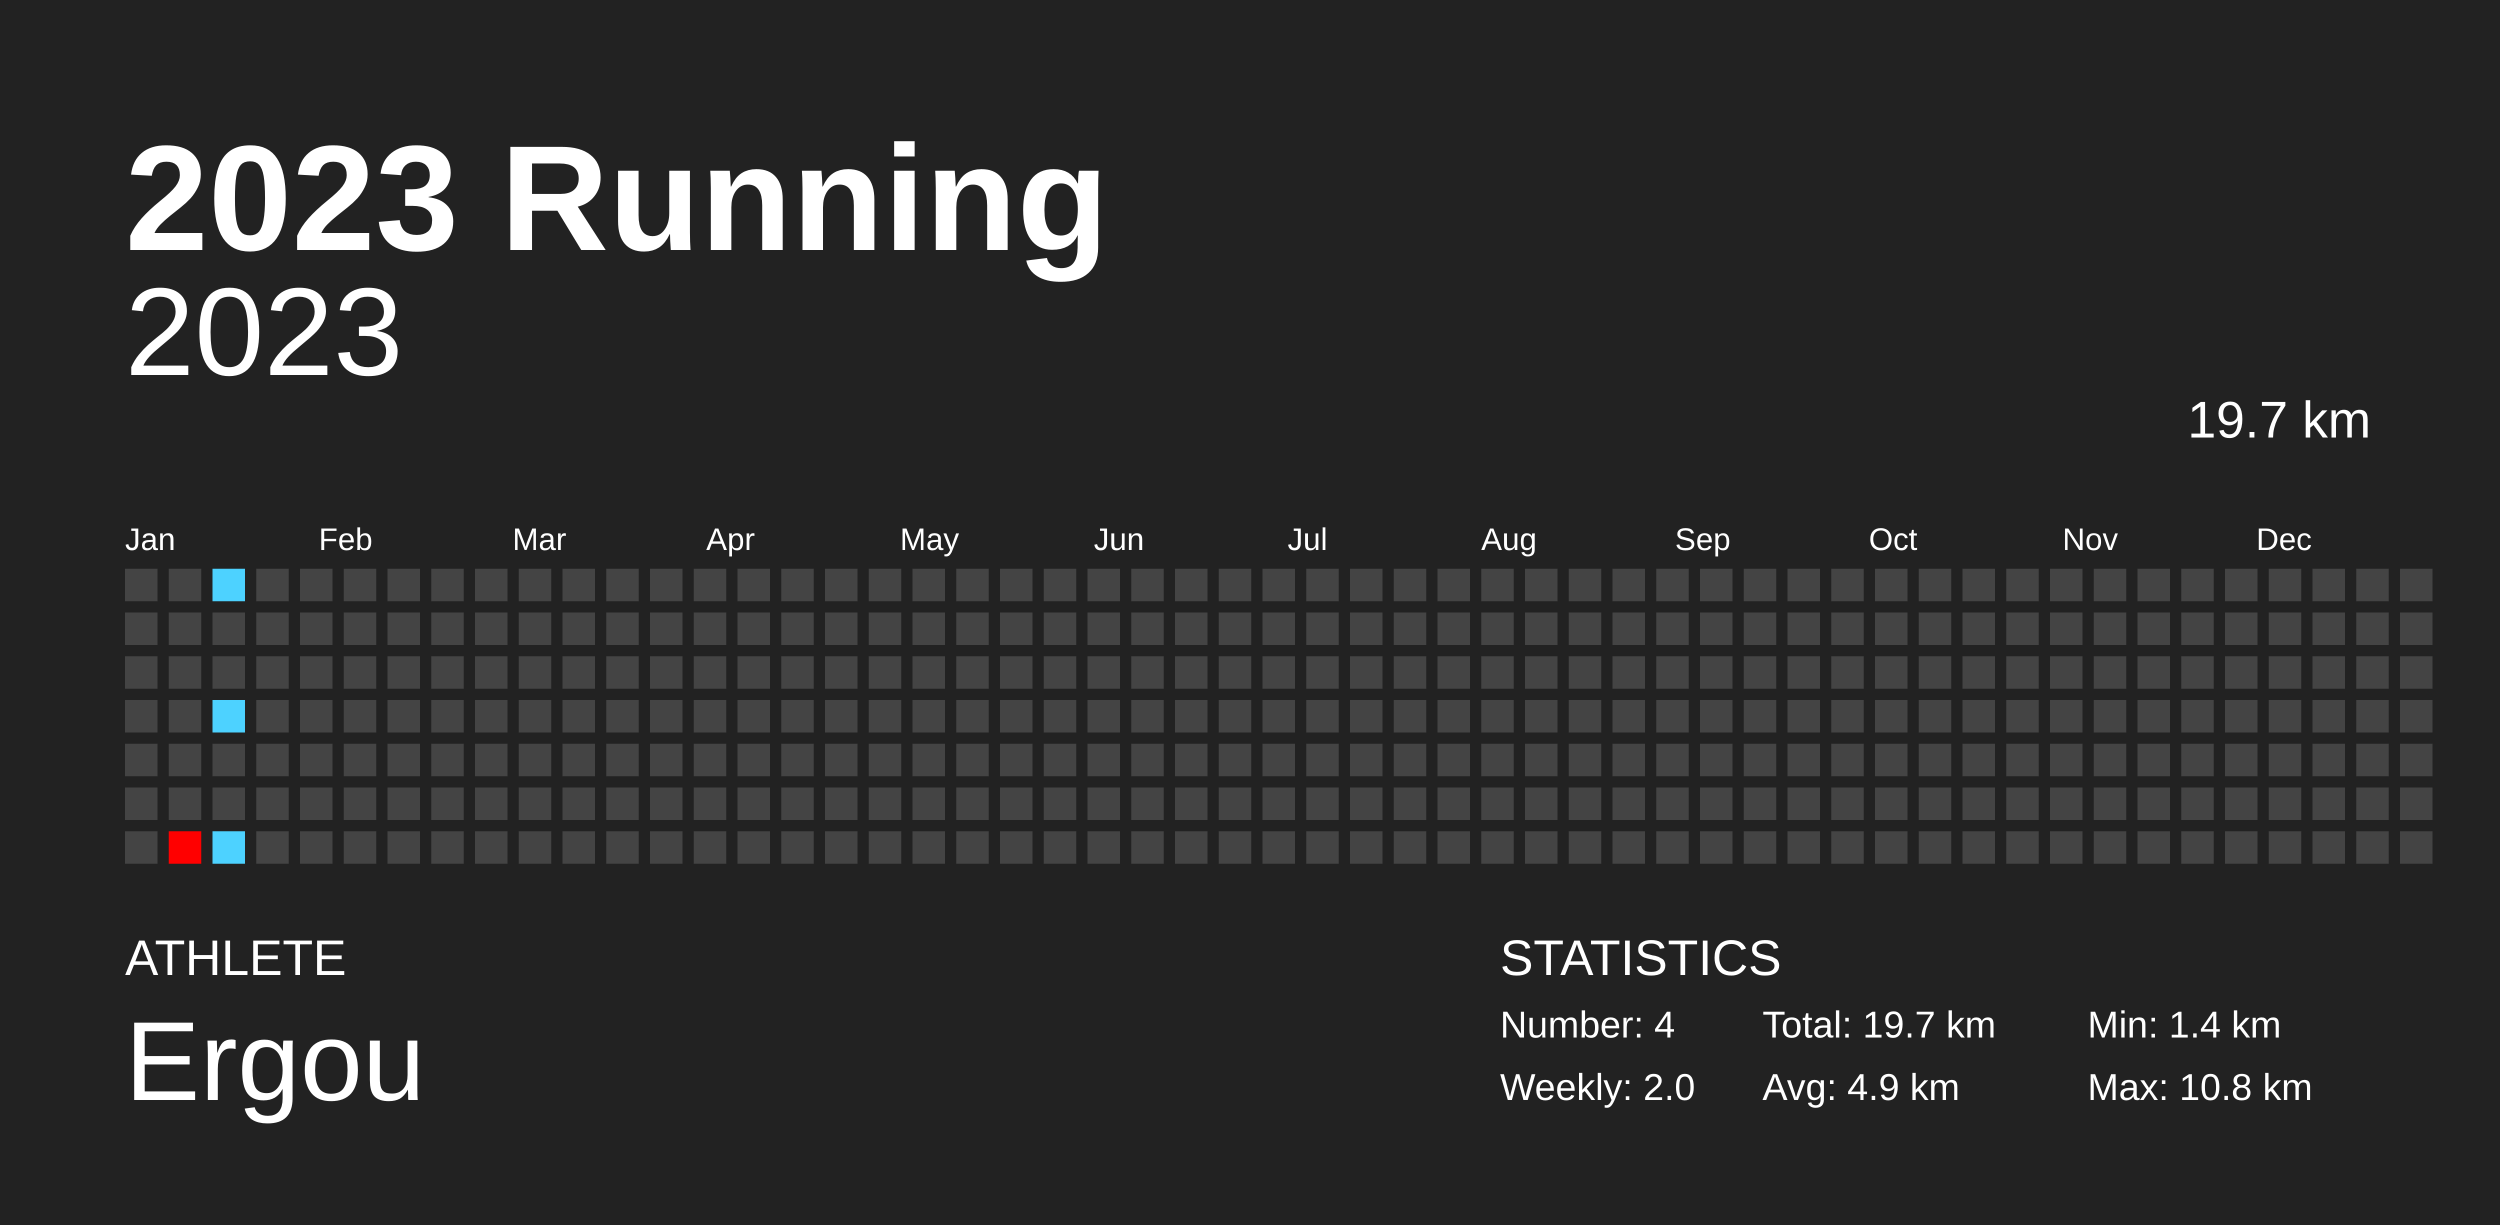
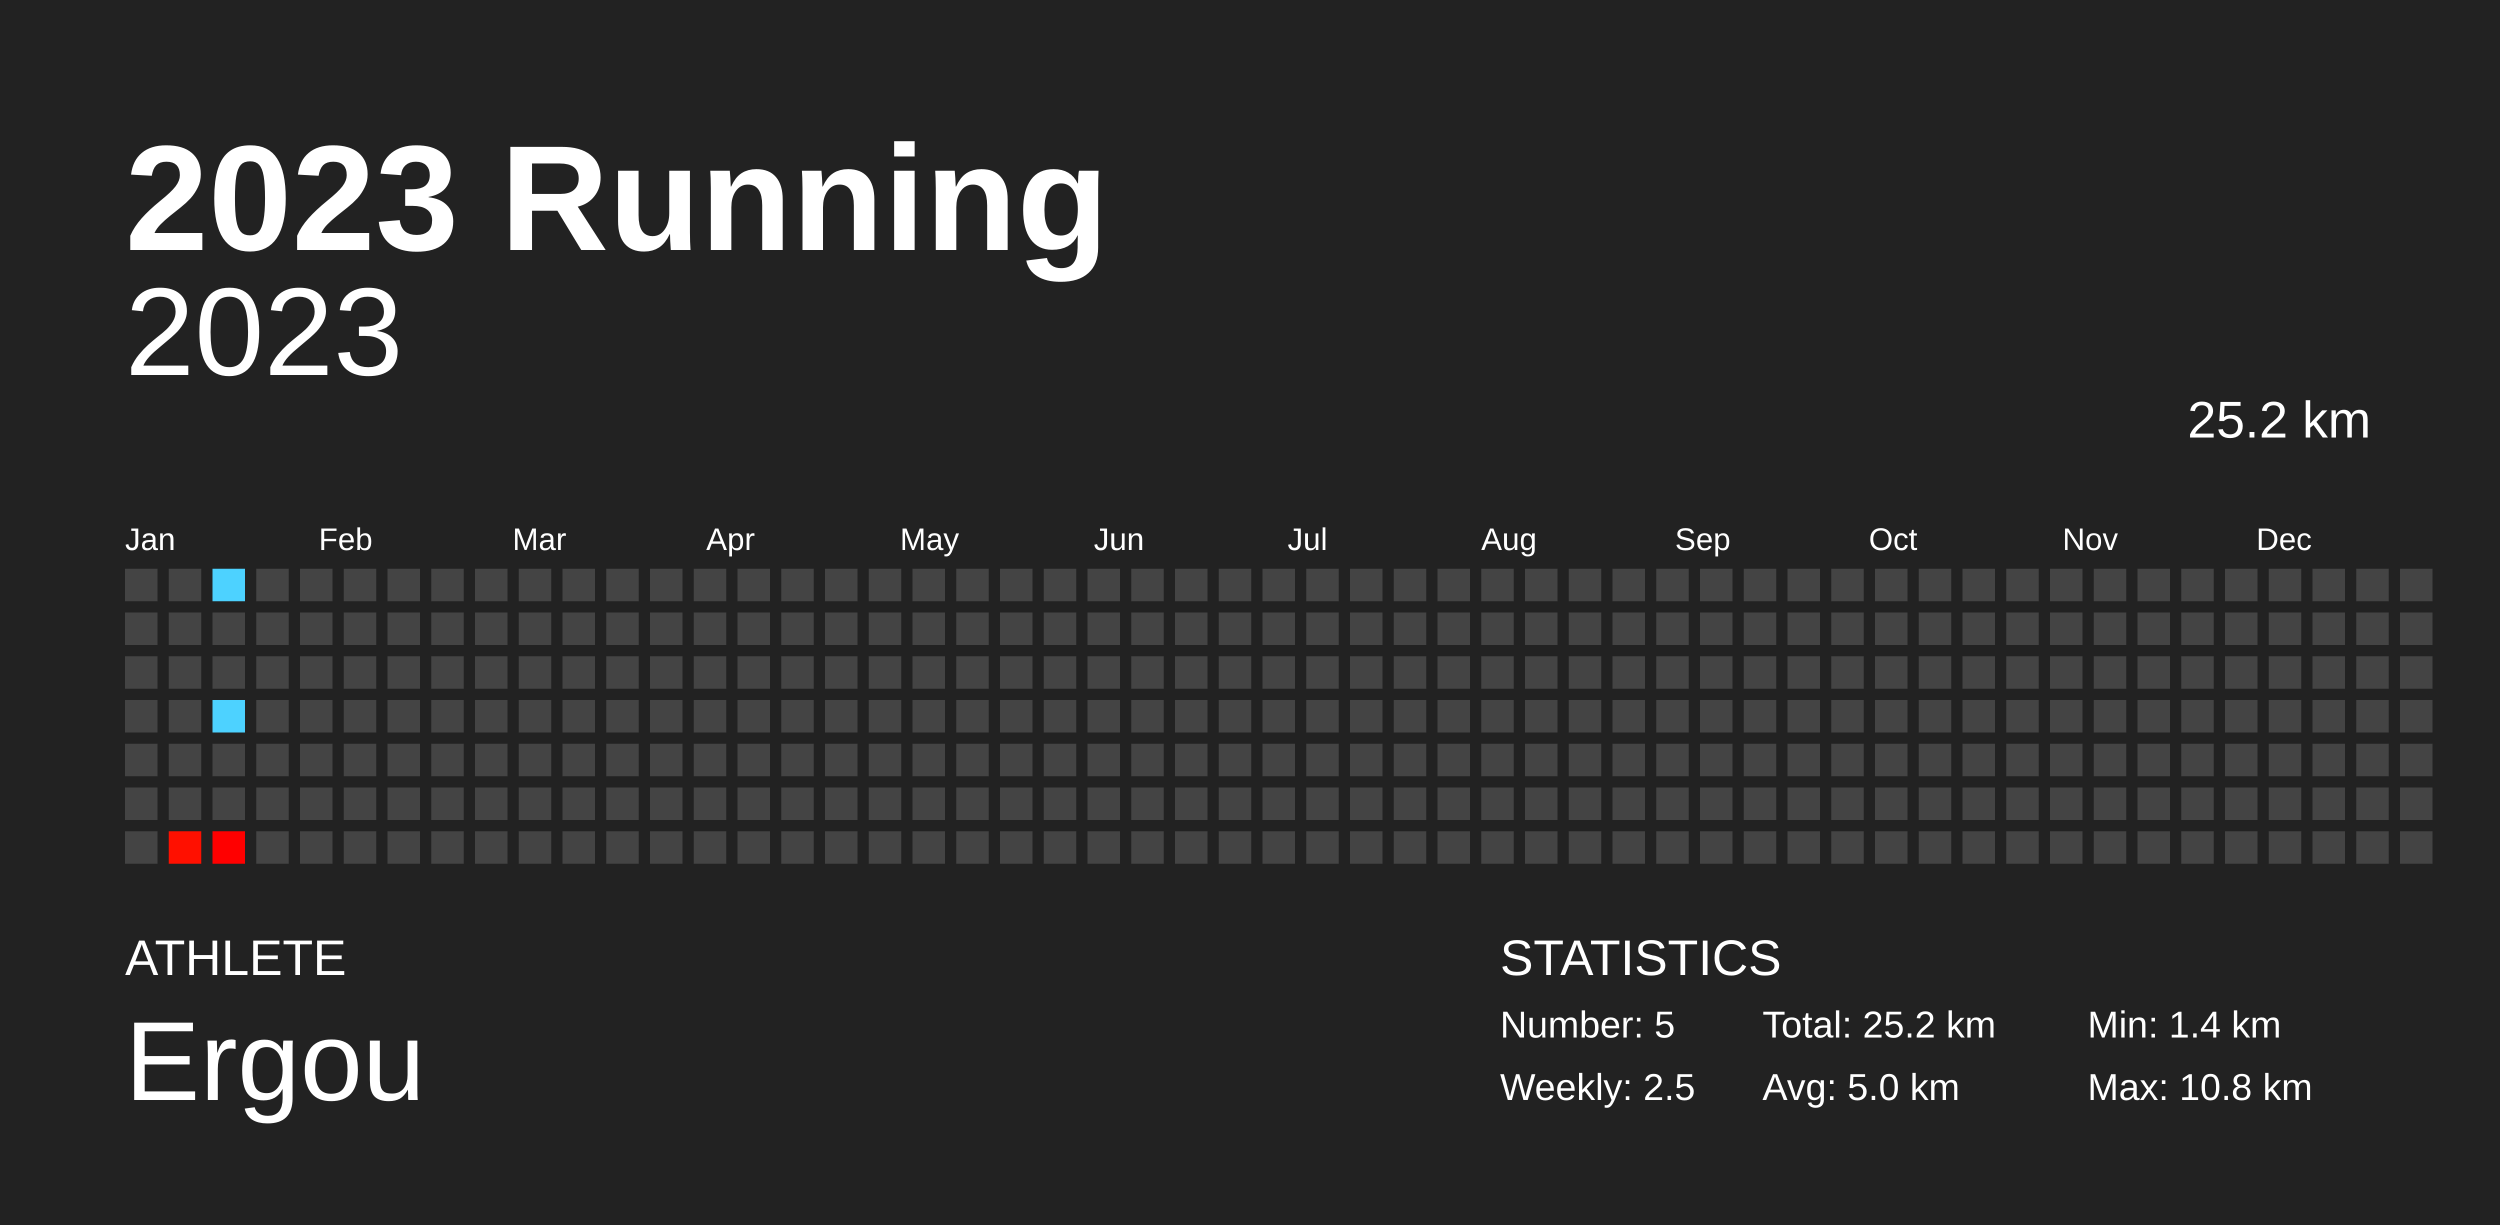
<svg xmlns="http://www.w3.org/2000/svg" baseProfile="full" height="98mm" version="1.1" viewBox="0,0,200,98" width="200mm">
  <defs />
  <rect fill="#222222" height="98" width="200" x="0" y="0" />
  <text fill="#FFFFFF" style="font-size:12px; font-family:Arial; font-weight:bold;" x="10" y="20">2023 Running</text>
  <text fill="#FFFFFF" style="font-size:4px; font-family:Arial" x="10" y="78">ATHLETE</text>
  <text fill="#FFFFFF" style="font-size:9px; font-family:Arial" x="10" y="88">Ergou</text>
  <text fill="#FFFFFF" style="font-size:4px; font-family:Arial" x="120" y="78">STATISTICS</text>
-   <text fill="#FFFFFF" style="font-size:3px; font-family:Arial" x="120" y="83">Number: 4</text>
-   <text fill="#FFFFFF" style="font-size:3px; font-family:Arial" x="120" y="88">Weekly: 2.0</text>
-   <text fill="#FFFFFF" style="font-size:3px; font-family:Arial" x="141" y="83">Total: 19.7 km</text>
-   <text fill="#FFFFFF" style="font-size:3px; font-family:Arial" x="141" y="88">Avg: 4.9 km</text>
+   <text fill="#FFFFFF" style="font-size:3px; font-family:Arial" x="120" y="83">Number: 5</text>
+   <text fill="#FFFFFF" style="font-size:3px; font-family:Arial" x="120" y="88">Weekly: 2.5</text>
+   <text fill="#FFFFFF" style="font-size:3px; font-family:Arial" x="141" y="83">Total: 25.2 km</text>
+   <text fill="#FFFFFF" style="font-size:3px; font-family:Arial" x="141" y="88">Avg: 5.0 km</text>
  <text fill="#FFFFFF" style="font-size:3px; font-family:Arial" x="167" y="83">Min: 1.4 km</text>
  <text fill="#FFFFFF" style="font-size:3px; font-family:Arial" x="167" y="88">Max: 10.8 km</text>
  <text alignment-baseline="hanging" fill="#FFFFFF" style="font-size:10.0px; font-family:Arial;" x="10" y="30">2023</text>
-   <text alignment-baseline="hanging" fill="#FFFFFF" style="font-size:4.125px; font-family:Arial;" x="175" y="35">19.7 km</text>
+   <text alignment-baseline="hanging" fill="#FFFFFF" style="font-size:4.125px; font-family:Arial;" x="175" y="35">25.2 km</text>
  <text fill="#FFFFFF" style="font-size:2.5px; font-family:Arial" x="10.0" y="44">Jan</text>
  <text fill="#FFFFFF" style="font-size:2.5px; font-family:Arial" x="25.5" y="44">Feb</text>
  <text fill="#FFFFFF" style="font-size:2.5px; font-family:Arial" x="41.0" y="44">Mar</text>
  <text fill="#FFFFFF" style="font-size:2.5px; font-family:Arial" x="56.5" y="44">Apr</text>
  <text fill="#FFFFFF" style="font-size:2.5px; font-family:Arial" x="72.0" y="44">May</text>
  <text fill="#FFFFFF" style="font-size:2.5px; font-family:Arial" x="87.5" y="44">Jun</text>
  <text fill="#FFFFFF" style="font-size:2.5px; font-family:Arial" x="103.0" y="44">Jul</text>
  <text fill="#FFFFFF" style="font-size:2.5px; font-family:Arial" x="118.5" y="44">Aug</text>
  <text fill="#FFFFFF" style="font-size:2.5px; font-family:Arial" x="134.0" y="44">Sep</text>
  <text fill="#FFFFFF" style="font-size:2.5px; font-family:Arial" x="149.5" y="44">Oct</text>
  <text fill="#FFFFFF" style="font-size:2.5px; font-family:Arial" x="165.0" y="44">Nov</text>
  <text fill="#FFFFFF" style="font-size:2.5px; font-family:Arial" x="180.5" y="44">Dec</text>
  <rect fill="#444444" height="2.6" width="2.6" x="10.0" y="45.5" />
  <rect fill="#444444" height="2.6" width="2.6" x="10.0" y="49.0" />
  <rect fill="#444444" height="2.6" width="2.6" x="10.0" y="52.5" />
  <rect fill="#444444" height="2.6" width="2.6" x="10.0" y="56.0" />
  <rect fill="#444444" height="2.6" width="2.6" x="10.0" y="59.5" />
  <rect fill="#444444" height="2.6" width="2.6" x="10.0" y="63.0" />
  <rect fill="#444444" height="2.6" width="2.6" x="10.0" y="66.5" />
  <rect fill="#444444" height="2.6" width="2.6" x="13.5" y="45.5" />
  <rect fill="#444444" height="2.6" width="2.6" x="13.5" y="49.0" />
  <rect fill="#444444" height="2.6" width="2.6" x="13.5" y="52.5" />
  <rect fill="#444444" height="2.6" width="2.6" x="13.5" y="56.0" />
  <rect fill="#444444" height="2.6" width="2.6" x="13.5" y="59.5" />
  <rect fill="#444444" height="2.6" width="2.6" x="13.5" y="63.0" />
-   <rect fill="#ff0000" height="2.6" width="2.6" x="13.5" y="66.5" />
+   <rect fill="#ff1000" height="2.6" width="2.6" x="13.5" y="66.5" />
  <rect fill="#4dd2ff" height="2.6" width="2.6" x="17.0" y="45.5" />
  <rect fill="#444444" height="2.6" width="2.6" x="17.0" y="49.0" />
  <rect fill="#444444" height="2.6" width="2.6" x="17.0" y="52.5" />
  <rect fill="#4dd2ff" height="2.6" width="2.6" x="17.0" y="56.0" />
  <rect fill="#444444" height="2.6" width="2.6" x="17.0" y="59.5" />
  <rect fill="#444444" height="2.6" width="2.6" x="17.0" y="63.0" />
-   <rect fill="#4dd2ff" height="2.6" width="2.6" x="17.0" y="66.5" />
+   <rect fill="#ff0000" height="2.6" width="2.6" x="17.0" y="66.5" />
  <rect fill="#444444" height="2.6" width="2.6" x="20.5" y="45.5" />
  <rect fill="#444444" height="2.6" width="2.6" x="20.5" y="49.0" />
  <rect fill="#444444" height="2.6" width="2.6" x="20.5" y="52.5" />
  <rect fill="#444444" height="2.6" width="2.6" x="20.5" y="56.0" />
  <rect fill="#444444" height="2.6" width="2.6" x="20.5" y="59.5" />
  <rect fill="#444444" height="2.6" width="2.6" x="20.5" y="63.0" />
  <rect fill="#444444" height="2.6" width="2.6" x="20.5" y="66.5" />
  <rect fill="#444444" height="2.6" width="2.6" x="24.0" y="45.5" />
  <rect fill="#444444" height="2.6" width="2.6" x="24.0" y="49.0" />
  <rect fill="#444444" height="2.6" width="2.6" x="24.0" y="52.5" />
  <rect fill="#444444" height="2.6" width="2.6" x="24.0" y="56.0" />
  <rect fill="#444444" height="2.6" width="2.6" x="24.0" y="59.5" />
  <rect fill="#444444" height="2.6" width="2.6" x="24.0" y="63.0" />
  <rect fill="#444444" height="2.6" width="2.6" x="24.0" y="66.5" />
  <rect fill="#444444" height="2.6" width="2.6" x="27.5" y="45.5" />
  <rect fill="#444444" height="2.6" width="2.6" x="27.5" y="49.0" />
  <rect fill="#444444" height="2.6" width="2.6" x="27.5" y="52.5" />
  <rect fill="#444444" height="2.6" width="2.6" x="27.5" y="56.0" />
  <rect fill="#444444" height="2.6" width="2.6" x="27.5" y="59.5" />
  <rect fill="#444444" height="2.6" width="2.6" x="27.5" y="63.0" />
  <rect fill="#444444" height="2.6" width="2.6" x="27.5" y="66.5" />
  <rect fill="#444444" height="2.6" width="2.6" x="31.0" y="45.5" />
  <rect fill="#444444" height="2.6" width="2.6" x="31.0" y="49.0" />
  <rect fill="#444444" height="2.6" width="2.6" x="31.0" y="52.5" />
  <rect fill="#444444" height="2.6" width="2.6" x="31.0" y="56.0" />
  <rect fill="#444444" height="2.6" width="2.6" x="31.0" y="59.5" />
  <rect fill="#444444" height="2.6" width="2.6" x="31.0" y="63.0" />
  <rect fill="#444444" height="2.6" width="2.6" x="31.0" y="66.5" />
  <rect fill="#444444" height="2.6" width="2.6" x="34.5" y="45.5" />
  <rect fill="#444444" height="2.6" width="2.6" x="34.5" y="49.0" />
  <rect fill="#444444" height="2.6" width="2.6" x="34.5" y="52.5" />
  <rect fill="#444444" height="2.6" width="2.6" x="34.5" y="56.0" />
  <rect fill="#444444" height="2.6" width="2.6" x="34.5" y="59.5" />
  <rect fill="#444444" height="2.6" width="2.6" x="34.5" y="63.0" />
  <rect fill="#444444" height="2.6" width="2.6" x="34.5" y="66.5" />
  <rect fill="#444444" height="2.6" width="2.6" x="38.0" y="45.5" />
  <rect fill="#444444" height="2.6" width="2.6" x="38.0" y="49.0" />
  <rect fill="#444444" height="2.6" width="2.6" x="38.0" y="52.5" />
  <rect fill="#444444" height="2.6" width="2.6" x="38.0" y="56.0" />
  <rect fill="#444444" height="2.6" width="2.6" x="38.0" y="59.5" />
  <rect fill="#444444" height="2.6" width="2.6" x="38.0" y="63.0" />
  <rect fill="#444444" height="2.6" width="2.6" x="38.0" y="66.5" />
  <rect fill="#444444" height="2.6" width="2.6" x="41.5" y="45.5" />
  <rect fill="#444444" height="2.6" width="2.6" x="41.5" y="49.0" />
  <rect fill="#444444" height="2.6" width="2.6" x="41.5" y="52.5" />
  <rect fill="#444444" height="2.6" width="2.6" x="41.5" y="56.0" />
  <rect fill="#444444" height="2.6" width="2.6" x="41.5" y="59.5" />
  <rect fill="#444444" height="2.6" width="2.6" x="41.5" y="63.0" />
  <rect fill="#444444" height="2.6" width="2.6" x="41.5" y="66.5" />
  <rect fill="#444444" height="2.6" width="2.6" x="45.0" y="45.5" />
  <rect fill="#444444" height="2.6" width="2.6" x="45.0" y="49.0" />
  <rect fill="#444444" height="2.6" width="2.6" x="45.0" y="52.5" />
  <rect fill="#444444" height="2.6" width="2.6" x="45.0" y="56.0" />
  <rect fill="#444444" height="2.6" width="2.6" x="45.0" y="59.5" />
  <rect fill="#444444" height="2.6" width="2.6" x="45.0" y="63.0" />
  <rect fill="#444444" height="2.6" width="2.6" x="45.0" y="66.5" />
  <rect fill="#444444" height="2.6" width="2.6" x="48.5" y="45.5" />
  <rect fill="#444444" height="2.6" width="2.6" x="48.5" y="49.0" />
  <rect fill="#444444" height="2.6" width="2.6" x="48.5" y="52.5" />
  <rect fill="#444444" height="2.6" width="2.6" x="48.5" y="56.0" />
  <rect fill="#444444" height="2.6" width="2.6" x="48.5" y="59.5" />
  <rect fill="#444444" height="2.6" width="2.6" x="48.5" y="63.0" />
  <rect fill="#444444" height="2.6" width="2.6" x="48.5" y="66.5" />
  <rect fill="#444444" height="2.6" width="2.6" x="52.0" y="45.5" />
  <rect fill="#444444" height="2.6" width="2.6" x="52.0" y="49.0" />
  <rect fill="#444444" height="2.6" width="2.6" x="52.0" y="52.5" />
  <rect fill="#444444" height="2.6" width="2.6" x="52.0" y="56.0" />
  <rect fill="#444444" height="2.6" width="2.6" x="52.0" y="59.5" />
  <rect fill="#444444" height="2.6" width="2.6" x="52.0" y="63.0" />
  <rect fill="#444444" height="2.6" width="2.6" x="52.0" y="66.5" />
  <rect fill="#444444" height="2.6" width="2.6" x="55.5" y="45.5" />
  <rect fill="#444444" height="2.6" width="2.6" x="55.5" y="49.0" />
  <rect fill="#444444" height="2.6" width="2.6" x="55.5" y="52.5" />
  <rect fill="#444444" height="2.6" width="2.6" x="55.5" y="56.0" />
  <rect fill="#444444" height="2.6" width="2.6" x="55.5" y="59.5" />
  <rect fill="#444444" height="2.6" width="2.6" x="55.5" y="63.0" />
  <rect fill="#444444" height="2.6" width="2.6" x="55.5" y="66.5" />
  <rect fill="#444444" height="2.6" width="2.6" x="59.0" y="45.5" />
  <rect fill="#444444" height="2.6" width="2.6" x="59.0" y="49.0" />
  <rect fill="#444444" height="2.6" width="2.6" x="59.0" y="52.5" />
  <rect fill="#444444" height="2.6" width="2.6" x="59.0" y="56.0" />
  <rect fill="#444444" height="2.6" width="2.6" x="59.0" y="59.5" />
  <rect fill="#444444" height="2.6" width="2.6" x="59.0" y="63.0" />
  <rect fill="#444444" height="2.6" width="2.6" x="59.0" y="66.5" />
  <rect fill="#444444" height="2.6" width="2.6" x="62.5" y="45.5" />
  <rect fill="#444444" height="2.6" width="2.6" x="62.5" y="49.0" />
  <rect fill="#444444" height="2.6" width="2.6" x="62.5" y="52.5" />
  <rect fill="#444444" height="2.6" width="2.6" x="62.5" y="56.0" />
  <rect fill="#444444" height="2.6" width="2.6" x="62.5" y="59.5" />
  <rect fill="#444444" height="2.6" width="2.6" x="62.5" y="63.0" />
  <rect fill="#444444" height="2.6" width="2.6" x="62.5" y="66.5" />
  <rect fill="#444444" height="2.6" width="2.6" x="66.0" y="45.5" />
  <rect fill="#444444" height="2.6" width="2.6" x="66.0" y="49.0" />
  <rect fill="#444444" height="2.6" width="2.6" x="66.0" y="52.5" />
  <rect fill="#444444" height="2.6" width="2.6" x="66.0" y="56.0" />
  <rect fill="#444444" height="2.6" width="2.6" x="66.0" y="59.5" />
  <rect fill="#444444" height="2.6" width="2.6" x="66.0" y="63.0" />
  <rect fill="#444444" height="2.6" width="2.6" x="66.0" y="66.5" />
  <rect fill="#444444" height="2.6" width="2.6" x="69.5" y="45.5" />
  <rect fill="#444444" height="2.6" width="2.6" x="69.5" y="49.0" />
  <rect fill="#444444" height="2.6" width="2.6" x="69.5" y="52.5" />
  <rect fill="#444444" height="2.6" width="2.6" x="69.5" y="56.0" />
  <rect fill="#444444" height="2.6" width="2.6" x="69.5" y="59.5" />
  <rect fill="#444444" height="2.6" width="2.6" x="69.5" y="63.0" />
  <rect fill="#444444" height="2.6" width="2.6" x="69.5" y="66.5" />
  <rect fill="#444444" height="2.6" width="2.6" x="73.0" y="45.5" />
  <rect fill="#444444" height="2.6" width="2.6" x="73.0" y="49.0" />
  <rect fill="#444444" height="2.6" width="2.6" x="73.0" y="52.5" />
  <rect fill="#444444" height="2.6" width="2.6" x="73.0" y="56.0" />
  <rect fill="#444444" height="2.6" width="2.6" x="73.0" y="59.5" />
  <rect fill="#444444" height="2.6" width="2.6" x="73.0" y="63.0" />
  <rect fill="#444444" height="2.6" width="2.6" x="73.0" y="66.5" />
  <rect fill="#444444" height="2.6" width="2.6" x="76.5" y="45.5" />
  <rect fill="#444444" height="2.6" width="2.6" x="76.5" y="49.0" />
  <rect fill="#444444" height="2.6" width="2.6" x="76.5" y="52.5" />
  <rect fill="#444444" height="2.6" width="2.6" x="76.5" y="56.0" />
  <rect fill="#444444" height="2.6" width="2.6" x="76.5" y="59.5" />
  <rect fill="#444444" height="2.6" width="2.6" x="76.5" y="63.0" />
  <rect fill="#444444" height="2.6" width="2.6" x="76.5" y="66.5" />
  <rect fill="#444444" height="2.6" width="2.6" x="80.0" y="45.5" />
  <rect fill="#444444" height="2.6" width="2.6" x="80.0" y="49.0" />
  <rect fill="#444444" height="2.6" width="2.6" x="80.0" y="52.5" />
  <rect fill="#444444" height="2.6" width="2.6" x="80.0" y="56.0" />
  <rect fill="#444444" height="2.6" width="2.6" x="80.0" y="59.5" />
  <rect fill="#444444" height="2.6" width="2.6" x="80.0" y="63.0" />
  <rect fill="#444444" height="2.6" width="2.6" x="80.0" y="66.5" />
  <rect fill="#444444" height="2.6" width="2.6" x="83.5" y="45.5" />
  <rect fill="#444444" height="2.6" width="2.6" x="83.5" y="49.0" />
  <rect fill="#444444" height="2.6" width="2.6" x="83.5" y="52.5" />
  <rect fill="#444444" height="2.6" width="2.6" x="83.5" y="56.0" />
  <rect fill="#444444" height="2.6" width="2.6" x="83.5" y="59.5" />
  <rect fill="#444444" height="2.6" width="2.6" x="83.5" y="63.0" />
  <rect fill="#444444" height="2.6" width="2.6" x="83.5" y="66.5" />
  <rect fill="#444444" height="2.6" width="2.6" x="87.0" y="45.5" />
  <rect fill="#444444" height="2.6" width="2.6" x="87.0" y="49.0" />
  <rect fill="#444444" height="2.6" width="2.6" x="87.0" y="52.5" />
  <rect fill="#444444" height="2.6" width="2.6" x="87.0" y="56.0" />
  <rect fill="#444444" height="2.6" width="2.6" x="87.0" y="59.5" />
  <rect fill="#444444" height="2.6" width="2.6" x="87.0" y="63.0" />
  <rect fill="#444444" height="2.6" width="2.6" x="87.0" y="66.5" />
  <rect fill="#444444" height="2.6" width="2.6" x="90.5" y="45.5" />
  <rect fill="#444444" height="2.6" width="2.6" x="90.5" y="49.0" />
  <rect fill="#444444" height="2.6" width="2.6" x="90.5" y="52.5" />
  <rect fill="#444444" height="2.6" width="2.6" x="90.5" y="56.0" />
  <rect fill="#444444" height="2.6" width="2.6" x="90.5" y="59.5" />
  <rect fill="#444444" height="2.6" width="2.6" x="90.5" y="63.0" />
  <rect fill="#444444" height="2.6" width="2.6" x="90.5" y="66.5" />
  <rect fill="#444444" height="2.6" width="2.6" x="94.0" y="45.5" />
  <rect fill="#444444" height="2.6" width="2.6" x="94.0" y="49.0" />
  <rect fill="#444444" height="2.6" width="2.6" x="94.0" y="52.5" />
  <rect fill="#444444" height="2.6" width="2.6" x="94.0" y="56.0" />
  <rect fill="#444444" height="2.6" width="2.6" x="94.0" y="59.5" />
  <rect fill="#444444" height="2.6" width="2.6" x="94.0" y="63.0" />
  <rect fill="#444444" height="2.6" width="2.6" x="94.0" y="66.5" />
  <rect fill="#444444" height="2.6" width="2.6" x="97.5" y="45.5" />
  <rect fill="#444444" height="2.6" width="2.6" x="97.5" y="49.0" />
  <rect fill="#444444" height="2.6" width="2.6" x="97.5" y="52.5" />
  <rect fill="#444444" height="2.6" width="2.6" x="97.5" y="56.0" />
  <rect fill="#444444" height="2.6" width="2.6" x="97.5" y="59.5" />
  <rect fill="#444444" height="2.6" width="2.6" x="97.5" y="63.0" />
  <rect fill="#444444" height="2.6" width="2.6" x="97.5" y="66.5" />
  <rect fill="#444444" height="2.6" width="2.6" x="101.0" y="45.5" />
  <rect fill="#444444" height="2.6" width="2.6" x="101.0" y="49.0" />
  <rect fill="#444444" height="2.6" width="2.6" x="101.0" y="52.5" />
  <rect fill="#444444" height="2.6" width="2.6" x="101.0" y="56.0" />
  <rect fill="#444444" height="2.6" width="2.6" x="101.0" y="59.5" />
  <rect fill="#444444" height="2.6" width="2.6" x="101.0" y="63.0" />
  <rect fill="#444444" height="2.6" width="2.6" x="101.0" y="66.5" />
  <rect fill="#444444" height="2.6" width="2.6" x="104.5" y="45.5" />
  <rect fill="#444444" height="2.6" width="2.6" x="104.5" y="49.0" />
  <rect fill="#444444" height="2.6" width="2.6" x="104.5" y="52.5" />
  <rect fill="#444444" height="2.6" width="2.6" x="104.5" y="56.0" />
  <rect fill="#444444" height="2.6" width="2.6" x="104.5" y="59.5" />
  <rect fill="#444444" height="2.6" width="2.6" x="104.5" y="63.0" />
  <rect fill="#444444" height="2.6" width="2.6" x="104.5" y="66.5" />
  <rect fill="#444444" height="2.6" width="2.6" x="108.0" y="45.5" />
  <rect fill="#444444" height="2.6" width="2.6" x="108.0" y="49.0" />
  <rect fill="#444444" height="2.6" width="2.6" x="108.0" y="52.5" />
  <rect fill="#444444" height="2.6" width="2.6" x="108.0" y="56.0" />
  <rect fill="#444444" height="2.6" width="2.6" x="108.0" y="59.5" />
  <rect fill="#444444" height="2.6" width="2.6" x="108.0" y="63.0" />
  <rect fill="#444444" height="2.6" width="2.6" x="108.0" y="66.5" />
  <rect fill="#444444" height="2.6" width="2.6" x="111.5" y="45.5" />
  <rect fill="#444444" height="2.6" width="2.6" x="111.5" y="49.0" />
  <rect fill="#444444" height="2.6" width="2.6" x="111.5" y="52.5" />
  <rect fill="#444444" height="2.6" width="2.6" x="111.5" y="56.0" />
  <rect fill="#444444" height="2.6" width="2.6" x="111.5" y="59.5" />
  <rect fill="#444444" height="2.6" width="2.6" x="111.5" y="63.0" />
  <rect fill="#444444" height="2.6" width="2.6" x="111.5" y="66.5" />
  <rect fill="#444444" height="2.6" width="2.6" x="115.0" y="45.5" />
  <rect fill="#444444" height="2.6" width="2.6" x="115.0" y="49.0" />
  <rect fill="#444444" height="2.6" width="2.6" x="115.0" y="52.5" />
  <rect fill="#444444" height="2.6" width="2.6" x="115.0" y="56.0" />
  <rect fill="#444444" height="2.6" width="2.6" x="115.0" y="59.5" />
  <rect fill="#444444" height="2.6" width="2.6" x="115.0" y="63.0" />
  <rect fill="#444444" height="2.6" width="2.6" x="115.0" y="66.5" />
  <rect fill="#444444" height="2.6" width="2.6" x="118.5" y="45.5" />
  <rect fill="#444444" height="2.6" width="2.6" x="118.5" y="49.0" />
  <rect fill="#444444" height="2.6" width="2.6" x="118.5" y="52.5" />
  <rect fill="#444444" height="2.6" width="2.6" x="118.5" y="56.0" />
  <rect fill="#444444" height="2.6" width="2.6" x="118.5" y="59.5" />
  <rect fill="#444444" height="2.6" width="2.6" x="118.5" y="63.0" />
  <rect fill="#444444" height="2.6" width="2.6" x="118.5" y="66.5" />
  <rect fill="#444444" height="2.6" width="2.6" x="122.0" y="45.5" />
  <rect fill="#444444" height="2.6" width="2.6" x="122.0" y="49.0" />
  <rect fill="#444444" height="2.6" width="2.6" x="122.0" y="52.5" />
  <rect fill="#444444" height="2.6" width="2.6" x="122.0" y="56.0" />
  <rect fill="#444444" height="2.6" width="2.6" x="122.0" y="59.5" />
  <rect fill="#444444" height="2.6" width="2.6" x="122.0" y="63.0" />
  <rect fill="#444444" height="2.6" width="2.6" x="122.0" y="66.5" />
  <rect fill="#444444" height="2.6" width="2.6" x="125.5" y="45.5" />
  <rect fill="#444444" height="2.6" width="2.6" x="125.5" y="49.0" />
  <rect fill="#444444" height="2.6" width="2.6" x="125.5" y="52.5" />
  <rect fill="#444444" height="2.6" width="2.6" x="125.5" y="56.0" />
  <rect fill="#444444" height="2.6" width="2.6" x="125.5" y="59.5" />
  <rect fill="#444444" height="2.6" width="2.6" x="125.5" y="63.0" />
  <rect fill="#444444" height="2.6" width="2.6" x="125.5" y="66.5" />
  <rect fill="#444444" height="2.6" width="2.6" x="129.0" y="45.5" />
  <rect fill="#444444" height="2.6" width="2.6" x="129.0" y="49.0" />
  <rect fill="#444444" height="2.6" width="2.6" x="129.0" y="52.5" />
  <rect fill="#444444" height="2.6" width="2.6" x="129.0" y="56.0" />
  <rect fill="#444444" height="2.6" width="2.6" x="129.0" y="59.5" />
  <rect fill="#444444" height="2.6" width="2.6" x="129.0" y="63.0" />
  <rect fill="#444444" height="2.6" width="2.6" x="129.0" y="66.5" />
  <rect fill="#444444" height="2.6" width="2.6" x="132.5" y="45.5" />
  <rect fill="#444444" height="2.6" width="2.6" x="132.5" y="49.0" />
  <rect fill="#444444" height="2.6" width="2.6" x="132.5" y="52.5" />
  <rect fill="#444444" height="2.6" width="2.6" x="132.5" y="56.0" />
  <rect fill="#444444" height="2.6" width="2.6" x="132.5" y="59.5" />
  <rect fill="#444444" height="2.6" width="2.6" x="132.5" y="63.0" />
  <rect fill="#444444" height="2.6" width="2.6" x="132.5" y="66.5" />
  <rect fill="#444444" height="2.6" width="2.6" x="136.0" y="45.5" />
  <rect fill="#444444" height="2.6" width="2.6" x="136.0" y="49.0" />
  <rect fill="#444444" height="2.6" width="2.6" x="136.0" y="52.5" />
  <rect fill="#444444" height="2.6" width="2.6" x="136.0" y="56.0" />
  <rect fill="#444444" height="2.6" width="2.6" x="136.0" y="59.5" />
  <rect fill="#444444" height="2.6" width="2.6" x="136.0" y="63.0" />
  <rect fill="#444444" height="2.6" width="2.6" x="136.0" y="66.5" />
  <rect fill="#444444" height="2.6" width="2.6" x="139.5" y="45.5" />
  <rect fill="#444444" height="2.6" width="2.6" x="139.5" y="49.0" />
  <rect fill="#444444" height="2.6" width="2.6" x="139.5" y="52.5" />
  <rect fill="#444444" height="2.6" width="2.6" x="139.5" y="56.0" />
  <rect fill="#444444" height="2.6" width="2.6" x="139.5" y="59.5" />
  <rect fill="#444444" height="2.6" width="2.6" x="139.5" y="63.0" />
  <rect fill="#444444" height="2.6" width="2.6" x="139.5" y="66.5" />
  <rect fill="#444444" height="2.6" width="2.6" x="143.0" y="45.5" />
  <rect fill="#444444" height="2.6" width="2.6" x="143.0" y="49.0" />
  <rect fill="#444444" height="2.6" width="2.6" x="143.0" y="52.5" />
  <rect fill="#444444" height="2.6" width="2.6" x="143.0" y="56.0" />
  <rect fill="#444444" height="2.6" width="2.6" x="143.0" y="59.5" />
  <rect fill="#444444" height="2.6" width="2.6" x="143.0" y="63.0" />
  <rect fill="#444444" height="2.6" width="2.6" x="143.0" y="66.5" />
  <rect fill="#444444" height="2.6" width="2.6" x="146.5" y="45.5" />
  <rect fill="#444444" height="2.6" width="2.6" x="146.5" y="49.0" />
  <rect fill="#444444" height="2.6" width="2.6" x="146.5" y="52.5" />
  <rect fill="#444444" height="2.6" width="2.6" x="146.5" y="56.0" />
  <rect fill="#444444" height="2.6" width="2.6" x="146.5" y="59.5" />
  <rect fill="#444444" height="2.6" width="2.6" x="146.5" y="63.0" />
  <rect fill="#444444" height="2.6" width="2.6" x="146.5" y="66.5" />
  <rect fill="#444444" height="2.6" width="2.6" x="150.0" y="45.5" />
  <rect fill="#444444" height="2.6" width="2.6" x="150.0" y="49.0" />
  <rect fill="#444444" height="2.6" width="2.6" x="150.0" y="52.5" />
  <rect fill="#444444" height="2.6" width="2.6" x="150.0" y="56.0" />
  <rect fill="#444444" height="2.6" width="2.6" x="150.0" y="59.5" />
  <rect fill="#444444" height="2.6" width="2.6" x="150.0" y="63.0" />
  <rect fill="#444444" height="2.6" width="2.6" x="150.0" y="66.5" />
  <rect fill="#444444" height="2.6" width="2.6" x="153.5" y="45.5" />
  <rect fill="#444444" height="2.6" width="2.6" x="153.5" y="49.0" />
  <rect fill="#444444" height="2.6" width="2.6" x="153.5" y="52.5" />
  <rect fill="#444444" height="2.6" width="2.6" x="153.5" y="56.0" />
  <rect fill="#444444" height="2.6" width="2.6" x="153.5" y="59.5" />
  <rect fill="#444444" height="2.6" width="2.6" x="153.5" y="63.0" />
  <rect fill="#444444" height="2.6" width="2.6" x="153.5" y="66.5" />
  <rect fill="#444444" height="2.6" width="2.6" x="157.0" y="45.5" />
  <rect fill="#444444" height="2.6" width="2.6" x="157.0" y="49.0" />
  <rect fill="#444444" height="2.6" width="2.6" x="157.0" y="52.5" />
  <rect fill="#444444" height="2.6" width="2.6" x="157.0" y="56.0" />
  <rect fill="#444444" height="2.6" width="2.6" x="157.0" y="59.5" />
  <rect fill="#444444" height="2.6" width="2.6" x="157.0" y="63.0" />
  <rect fill="#444444" height="2.6" width="2.6" x="157.0" y="66.5" />
  <rect fill="#444444" height="2.6" width="2.6" x="160.5" y="45.5" />
  <rect fill="#444444" height="2.6" width="2.6" x="160.5" y="49.0" />
  <rect fill="#444444" height="2.6" width="2.6" x="160.5" y="52.5" />
  <rect fill="#444444" height="2.6" width="2.6" x="160.5" y="56.0" />
  <rect fill="#444444" height="2.6" width="2.6" x="160.5" y="59.5" />
  <rect fill="#444444" height="2.6" width="2.6" x="160.5" y="63.0" />
  <rect fill="#444444" height="2.6" width="2.6" x="160.5" y="66.5" />
  <rect fill="#444444" height="2.6" width="2.6" x="164.0" y="45.5" />
  <rect fill="#444444" height="2.6" width="2.6" x="164.0" y="49.0" />
  <rect fill="#444444" height="2.6" width="2.6" x="164.0" y="52.5" />
  <rect fill="#444444" height="2.6" width="2.6" x="164.0" y="56.0" />
  <rect fill="#444444" height="2.6" width="2.6" x="164.0" y="59.5" />
  <rect fill="#444444" height="2.6" width="2.6" x="164.0" y="63.0" />
  <rect fill="#444444" height="2.6" width="2.6" x="164.0" y="66.5" />
  <rect fill="#444444" height="2.6" width="2.6" x="167.5" y="45.5" />
  <rect fill="#444444" height="2.6" width="2.6" x="167.5" y="49.0" />
  <rect fill="#444444" height="2.6" width="2.6" x="167.5" y="52.5" />
  <rect fill="#444444" height="2.6" width="2.6" x="167.5" y="56.0" />
  <rect fill="#444444" height="2.6" width="2.6" x="167.5" y="59.5" />
  <rect fill="#444444" height="2.6" width="2.6" x="167.5" y="63.0" />
  <rect fill="#444444" height="2.6" width="2.6" x="167.5" y="66.5" />
  <rect fill="#444444" height="2.6" width="2.6" x="171.0" y="45.5" />
  <rect fill="#444444" height="2.6" width="2.6" x="171.0" y="49.0" />
  <rect fill="#444444" height="2.6" width="2.6" x="171.0" y="52.5" />
  <rect fill="#444444" height="2.6" width="2.6" x="171.0" y="56.0" />
  <rect fill="#444444" height="2.6" width="2.6" x="171.0" y="59.5" />
  <rect fill="#444444" height="2.6" width="2.6" x="171.0" y="63.0" />
  <rect fill="#444444" height="2.6" width="2.6" x="171.0" y="66.5" />
  <rect fill="#444444" height="2.6" width="2.6" x="174.5" y="45.5" />
  <rect fill="#444444" height="2.6" width="2.6" x="174.5" y="49.0" />
  <rect fill="#444444" height="2.6" width="2.6" x="174.5" y="52.5" />
  <rect fill="#444444" height="2.6" width="2.6" x="174.5" y="56.0" />
  <rect fill="#444444" height="2.6" width="2.6" x="174.5" y="59.5" />
  <rect fill="#444444" height="2.6" width="2.6" x="174.5" y="63.0" />
  <rect fill="#444444" height="2.6" width="2.6" x="174.5" y="66.5" />
  <rect fill="#444444" height="2.6" width="2.6" x="178.0" y="45.5" />
  <rect fill="#444444" height="2.6" width="2.6" x="178.0" y="49.0" />
  <rect fill="#444444" height="2.6" width="2.6" x="178.0" y="52.5" />
  <rect fill="#444444" height="2.6" width="2.6" x="178.0" y="56.0" />
  <rect fill="#444444" height="2.6" width="2.6" x="178.0" y="59.5" />
  <rect fill="#444444" height="2.6" width="2.6" x="178.0" y="63.0" />
  <rect fill="#444444" height="2.6" width="2.6" x="178.0" y="66.5" />
  <rect fill="#444444" height="2.6" width="2.6" x="181.5" y="45.5" />
  <rect fill="#444444" height="2.6" width="2.6" x="181.5" y="49.0" />
  <rect fill="#444444" height="2.6" width="2.6" x="181.5" y="52.5" />
  <rect fill="#444444" height="2.6" width="2.6" x="181.5" y="56.0" />
  <rect fill="#444444" height="2.6" width="2.6" x="181.5" y="59.5" />
  <rect fill="#444444" height="2.6" width="2.6" x="181.5" y="63.0" />
  <rect fill="#444444" height="2.6" width="2.6" x="181.5" y="66.5" />
  <rect fill="#444444" height="2.6" width="2.6" x="185.0" y="45.5" />
  <rect fill="#444444" height="2.6" width="2.6" x="185.0" y="49.0" />
  <rect fill="#444444" height="2.6" width="2.6" x="185.0" y="52.5" />
  <rect fill="#444444" height="2.6" width="2.6" x="185.0" y="56.0" />
  <rect fill="#444444" height="2.6" width="2.6" x="185.0" y="59.5" />
  <rect fill="#444444" height="2.6" width="2.6" x="185.0" y="63.0" />
  <rect fill="#444444" height="2.6" width="2.6" x="185.0" y="66.5" />
  <rect fill="#444444" height="2.6" width="2.6" x="188.5" y="45.5" />
  <rect fill="#444444" height="2.6" width="2.6" x="188.5" y="49.0" />
  <rect fill="#444444" height="2.6" width="2.6" x="188.5" y="52.5" />
  <rect fill="#444444" height="2.6" width="2.6" x="188.5" y="56.0" />
  <rect fill="#444444" height="2.6" width="2.6" x="188.5" y="59.5" />
  <rect fill="#444444" height="2.6" width="2.6" x="188.5" y="63.0" />
  <rect fill="#444444" height="2.6" width="2.6" x="188.5" y="66.5" />
  <rect fill="#444444" height="2.6" width="2.6" x="192.0" y="45.5" />
  <rect fill="#444444" height="2.6" width="2.6" x="192.0" y="49.0" />
  <rect fill="#444444" height="2.6" width="2.6" x="192.0" y="52.5" />
  <rect fill="#444444" height="2.6" width="2.6" x="192.0" y="56.0" />
  <rect fill="#444444" height="2.6" width="2.6" x="192.0" y="59.5" />
  <rect fill="#444444" height="2.6" width="2.6" x="192.0" y="63.0" />
  <rect fill="#444444" height="2.6" width="2.6" x="192.0" y="66.5" />
</svg>
